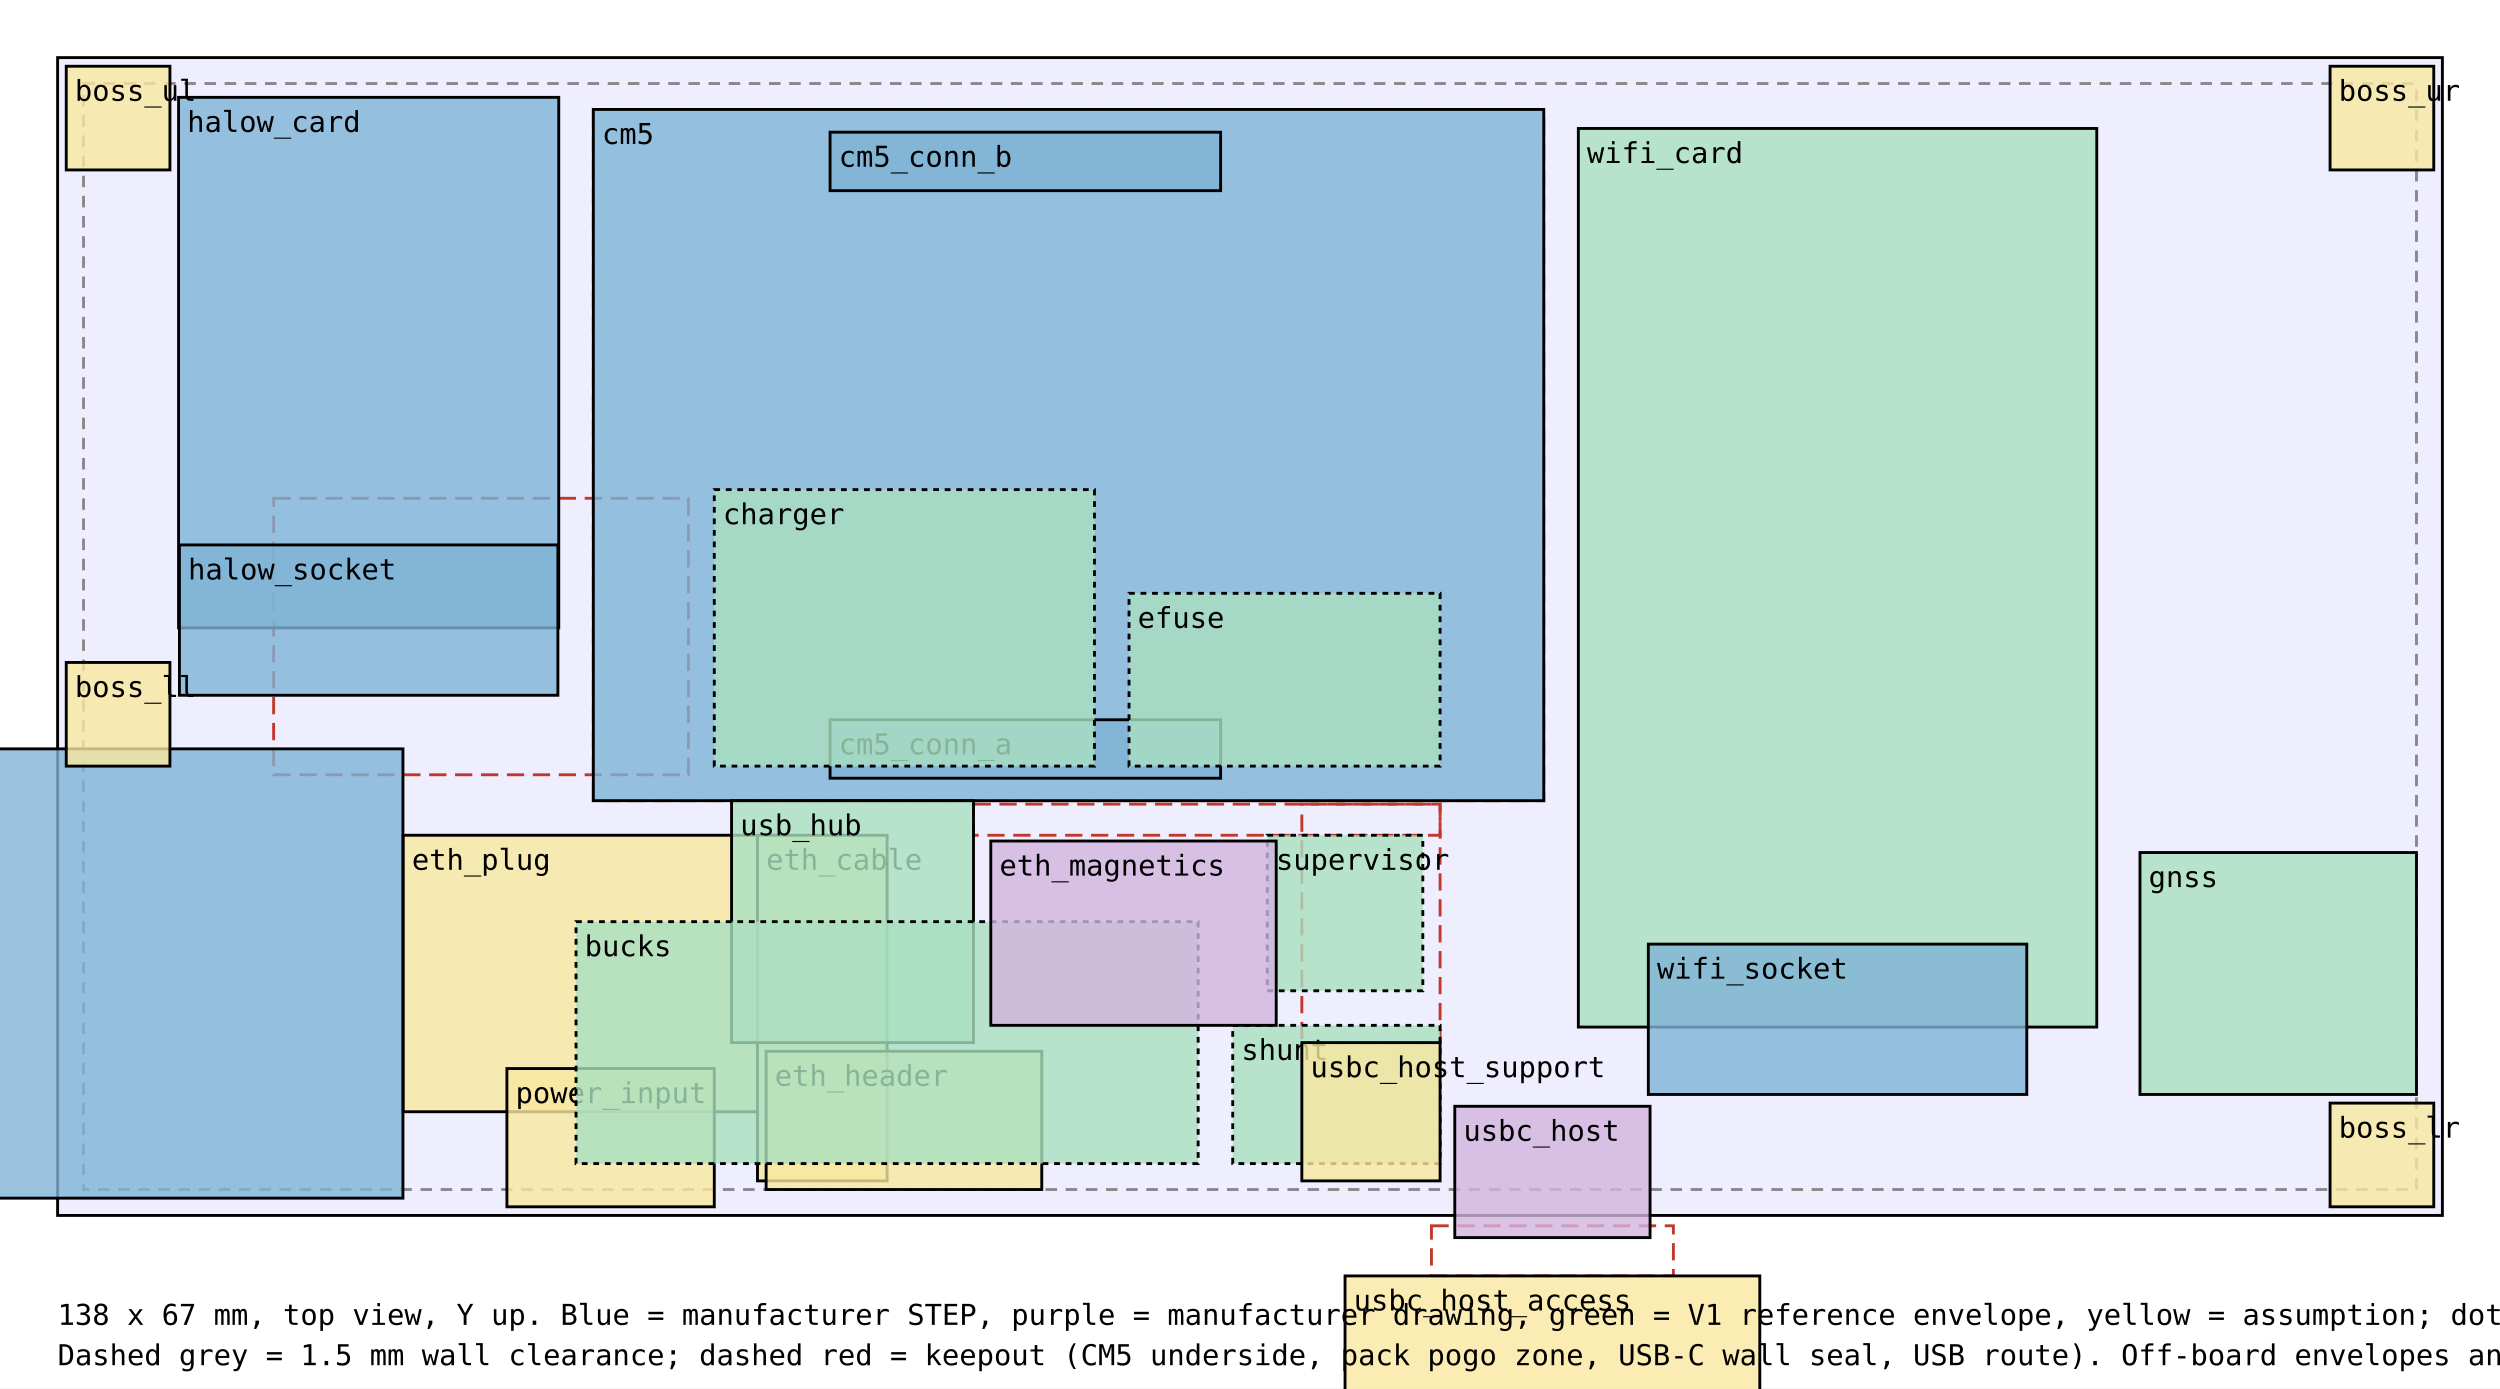
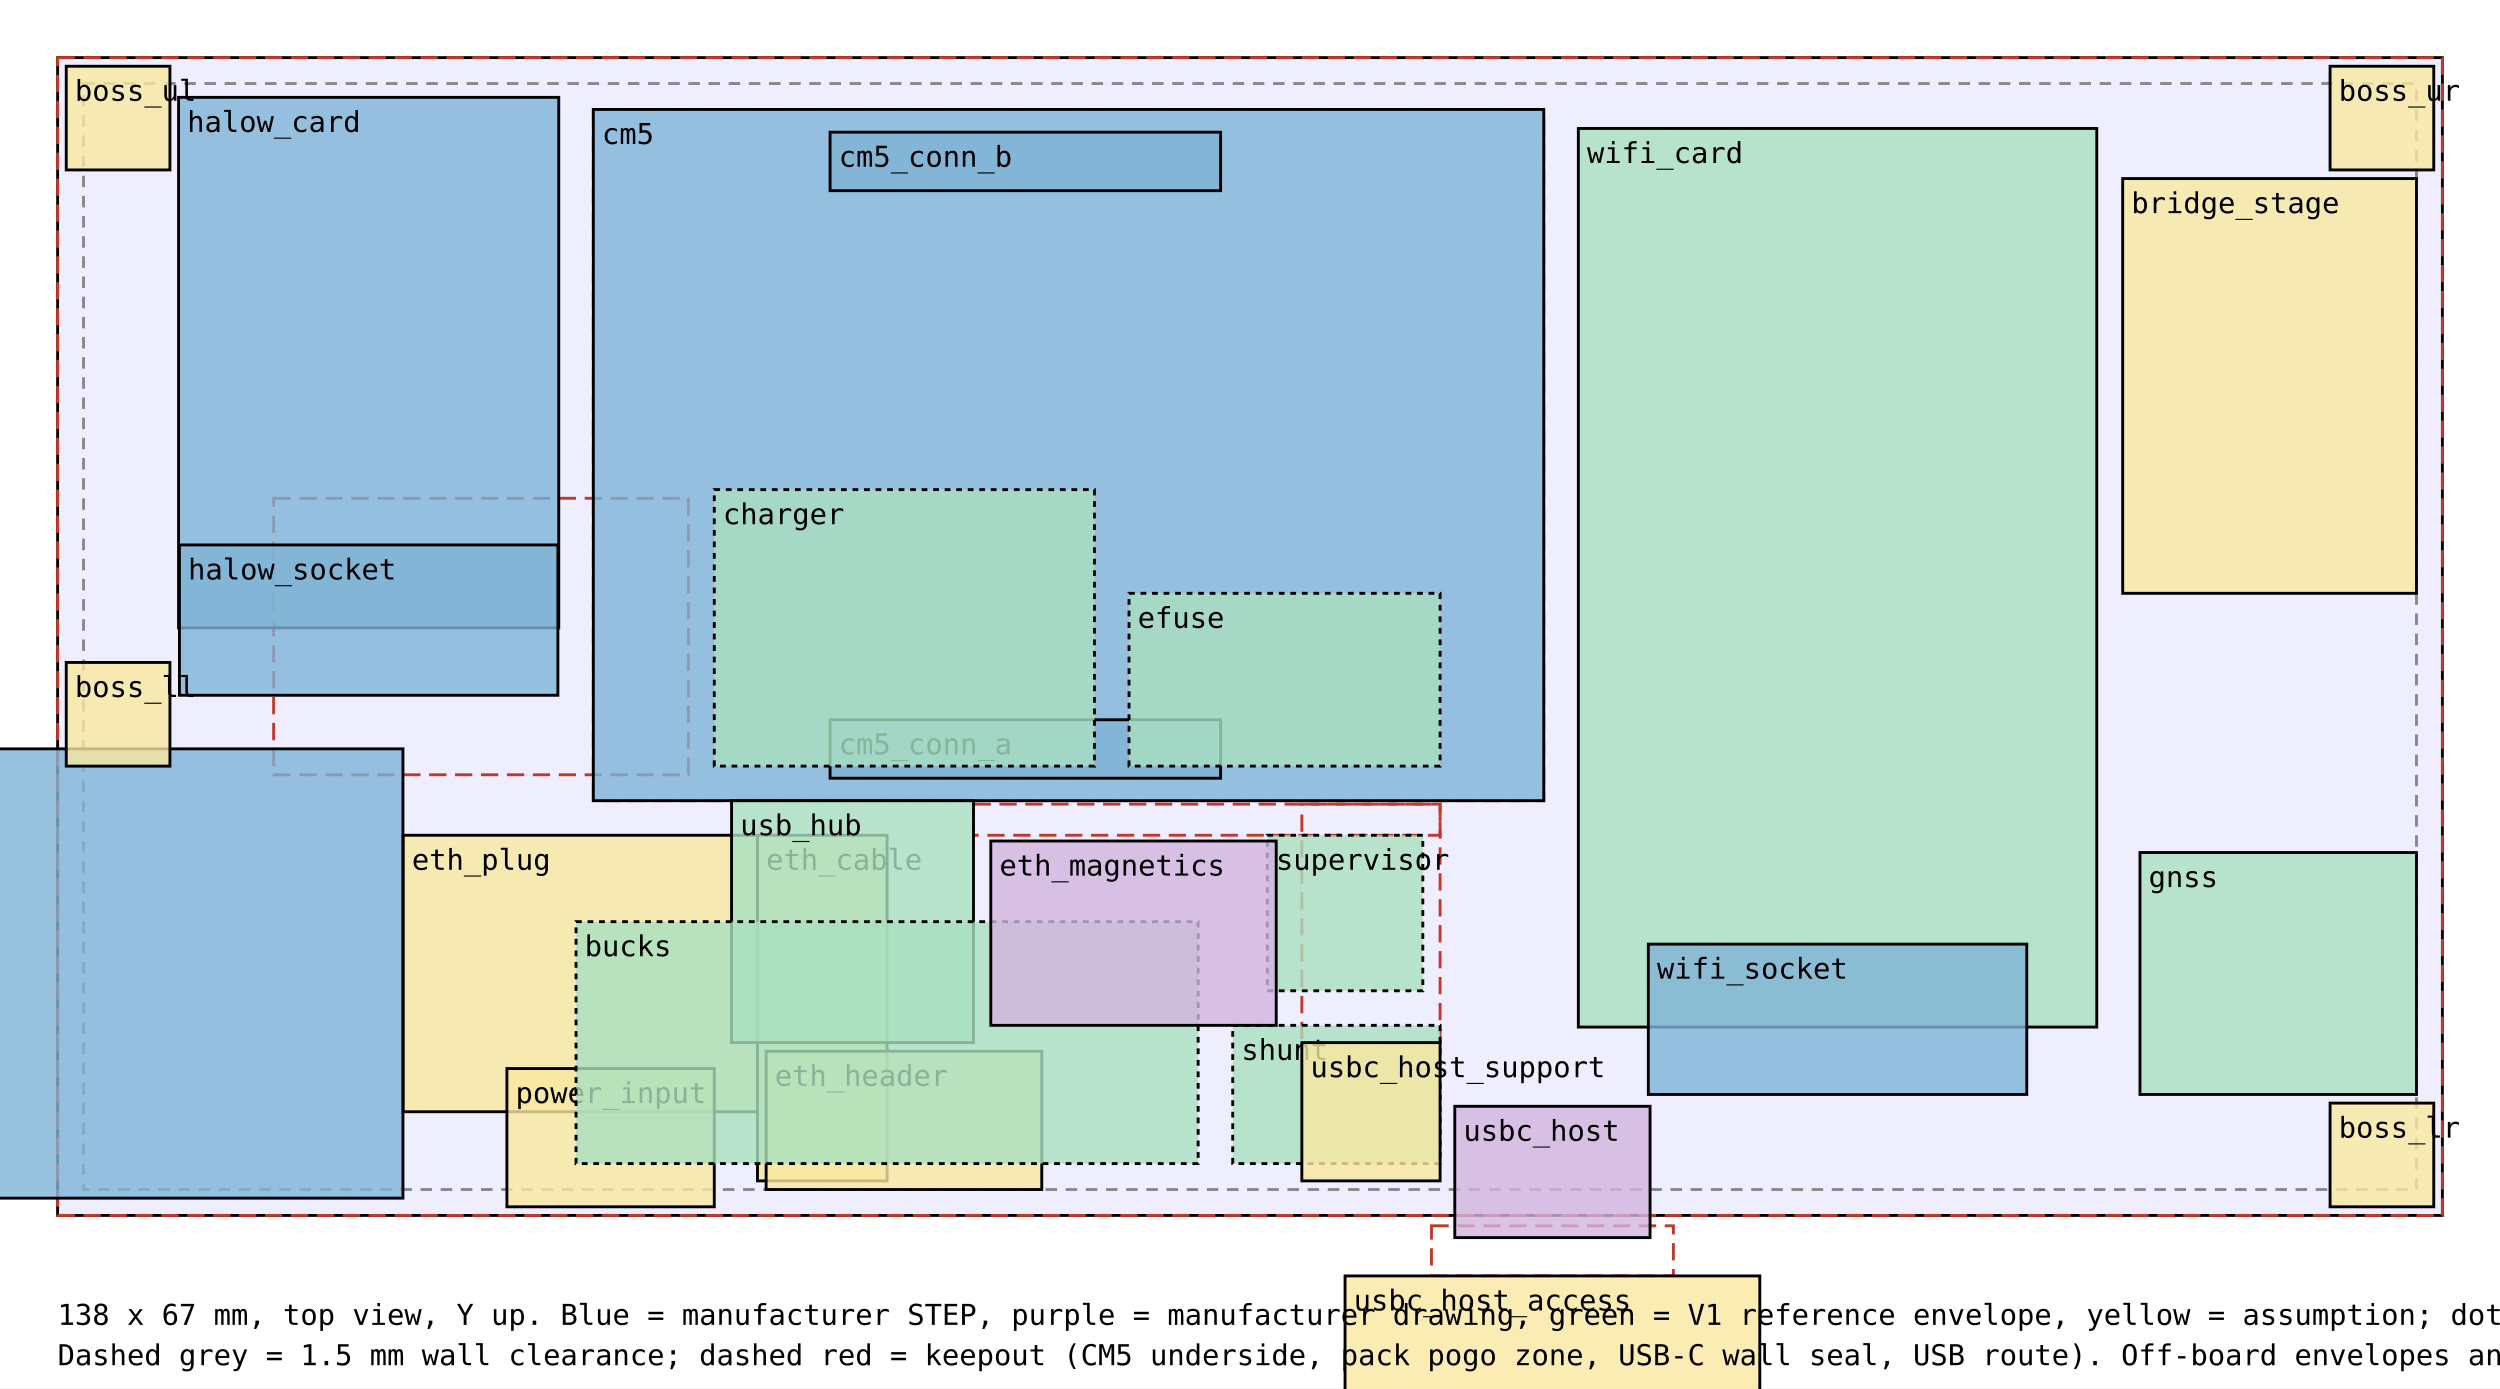
<svg xmlns="http://www.w3.org/2000/svg" width="868" height="482" font-family="monospace" font-size="10">
  <rect width="100%" height="100%" fill="white" />
  <rect x="20.0" y="20.0" width="828.0" height="402.0" fill="#eef" stroke="black" />
  <rect x="29.0" y="29.0" width="810.0" height="384.0" fill="none" stroke="#888" stroke-dasharray="4 3" />
  <rect x="206.0" y="38.0" width="330.0" height="240.0" fill="none" stroke="#c0392b" stroke-dasharray="6 3" />
  <rect x="95.0" y="173.0" width="144.0" height="96.0" fill="none" stroke="#c0392b" stroke-dasharray="6 3" />
+   <rect x="20.0" y="20.0" width="828.0" height="402.0" fill="none" stroke="#c0392b" stroke-dasharray="6 3" />
  <rect x="452.0" y="279.2" width="48.0" height="82.8" fill="none" stroke="#c0392b" stroke-dasharray="6 3" />
  <rect x="338.0" y="279.2" width="162.0" height="10.8" fill="none" stroke="#c0392b" stroke-dasharray="6 3" />
  <rect x="497.0" y="425.6" width="84.0" height="17.4" fill="none" stroke="#c0392b" stroke-dasharray="6 3" />
  <rect x="206.0" y="38.0" width="330.0" height="240.0" fill="#7fb3d5" fill-opacity="0.8" stroke="black" />
  <text x="209.0" y="50.0">cm5</text>
  <rect x="288.2" y="249.9" width="135.6" height="20.3" fill="#7fb3d5" fill-opacity="0.8" stroke="black" />
  <text x="291.2" y="261.9">cm5_conn_a</text>
  <rect x="288.2" y="45.9" width="135.6" height="20.3" fill="#7fb3d5" fill-opacity="0.8" stroke="black" />
  <text x="291.2" y="57.9">cm5_conn_b</text>
  <rect x="62.0" y="33.8" width="132.0" height="184.2" fill="#7fb3d5" fill-opacity="0.8" stroke="black" />
  <text x="65.0" y="45.8">halow_card</text>
  <rect x="62.3" y="189.2" width="131.4" height="52.2" fill="#7fb3d5" fill-opacity="0.8" stroke="black" />
  <text x="65.3" y="201.2">halow_socket</text>
  <rect x="548.0" y="44.6" width="180.0" height="312.0" fill="#a9dfbf" fill-opacity="0.8" stroke="black" />
  <text x="551.0" y="56.6">wifi_card</text>
  <rect x="572.3" y="327.8" width="131.4" height="52.2" fill="#7fb3d5" fill-opacity="0.8" stroke="black" />
  <text x="575.3" y="339.8">wifi_socket</text>
  <rect x="-98.8" y="260.0" width="238.7" height="156.0" fill="#7fb3d5" fill-opacity="0.8" stroke="black" />
  <text x="-95.8" y="272.0">eth_feedthrough</text>
  <rect x="140.0" y="290.0" width="123.0" height="96.0" fill="#f9e79f" fill-opacity="0.8" stroke="black" />
  <text x="143.0" y="302.0">eth_plug</text>
  <rect x="263.0" y="290.0" width="45.0" height="120.0" fill="#f9e79f" fill-opacity="0.8" stroke="black" />
  <text x="266.0" y="302.0">eth_cable</text>
  <rect x="266.0" y="365.0" width="95.7" height="48.0" fill="#f9e79f" fill-opacity="0.8" stroke="black" />
  <text x="269.0" y="377.0">eth_header</text>
  <rect x="176.0" y="371.0" width="72.0" height="48.0" fill="#f9e79f" fill-opacity="0.8" stroke="black" />
  <text x="179.0" y="383.0">power_input</text>
  <rect x="254.0" y="278.0" width="84.0" height="84.0" fill="#a9dfbf" fill-opacity="0.8" stroke="black" />
  <text x="257.0" y="290.0">usb_hub</text>
  <rect x="743.0" y="296.0" width="96.0" height="84.0" fill="#a9dfbf" fill-opacity="0.8" stroke="black" />
  <text x="746.0" y="308.0">gnss</text>
  <rect x="200.0" y="320.0" width="216.0" height="84.0" fill="#a9dfbf" fill-opacity="0.8" stroke="black" stroke-dasharray="2 2" />
  <text x="203.0" y="332.0">bucks</text>
  <rect x="248.0" y="170.0" width="132.0" height="96.0" fill="#a9dfbf" fill-opacity="0.8" stroke="black" stroke-dasharray="2 2" />
  <text x="251.0" y="182.0">charger</text>
  <rect x="392.0" y="206.0" width="108.0" height="60.0" fill="#a9dfbf" fill-opacity="0.8" stroke="black" stroke-dasharray="2 2" />
  <text x="395.0" y="218.0">efuse</text>
  <rect x="428.0" y="356.0" width="72.0" height="48.0" fill="#a9dfbf" fill-opacity="0.8" stroke="black" stroke-dasharray="2 2" />
  <text x="431.0" y="368.0">shunt</text>
  <rect x="440.0" y="290.0" width="54.0" height="54.0" fill="#a9dfbf" fill-opacity="0.8" stroke="black" stroke-dasharray="2 2" />
  <text x="443.0" y="302.0">supervisor</text>
+   <rect x="737.0" y="62.0" width="102.0" height="144.0" fill="#f9e79f" fill-opacity="0.8" stroke="black" />
+   <text x="740.0" y="74.0">bridge_stage</text>
  <rect x="344.0" y="292.0" width="99.1" height="64.0" fill="#d2b4de" fill-opacity="0.8" stroke="black" />
  <text x="347.0" y="304.0">eth_magnetics</text>
  <rect x="505.1" y="384.1" width="67.8" height="45.6" fill="#d2b4de" fill-opacity="0.8" stroke="black" />
  <text x="508.1" y="396.1">usbc_host</text>
  <rect x="452.0" y="362.0" width="48.0" height="48.0" fill="#f9e79f" fill-opacity="0.8" stroke="black" />
  <text x="455.0" y="374.0">usbc_host_support</text>
  <rect x="467.0" y="443.0" width="144.0" height="327.0" fill="#f9e79f" fill-opacity="0.8" stroke="black" />
  <text x="470.0" y="455.0">usbc_host_access</text>
  <rect x="23.0" y="230.0" width="36.0" height="36.0" fill="#f9e79f" fill-opacity="0.8" stroke="black" />
  <text x="26.0" y="242.0">boss_ll</text>
  <rect x="809.0" y="383.0" width="36.0" height="36.0" fill="#f9e79f" fill-opacity="0.8" stroke="black" />
  <text x="812.0" y="395.0">boss_lr</text>
  <rect x="23.0" y="23.0" width="36.0" height="36.0" fill="#f9e79f" fill-opacity="0.8" stroke="black" />
  <text x="26.0" y="35.0">boss_ul</text>
  <rect x="809.0" y="23.0" width="36.0" height="36.0" fill="#f9e79f" fill-opacity="0.8" stroke="black" />
  <text x="812.0" y="35.0">boss_ur</text>
  <text x="20.0" y="460.0">138 x 67 mm, top view, Y up. Blue = manufacturer STEP, purple = manufacturer drawing, green = V1 reference envelope, yellow = assumption; dotted outline = bottom side.</text>
  <text x="20.0" y="474.0">Dashed grey = 1.5 mm wall clearance; dashed red = keepout (CM5 underside, pack pogo zone, USB-C wall seal, USB route). Off-board envelopes and blocked parts are not drawn.</text>
</svg>
